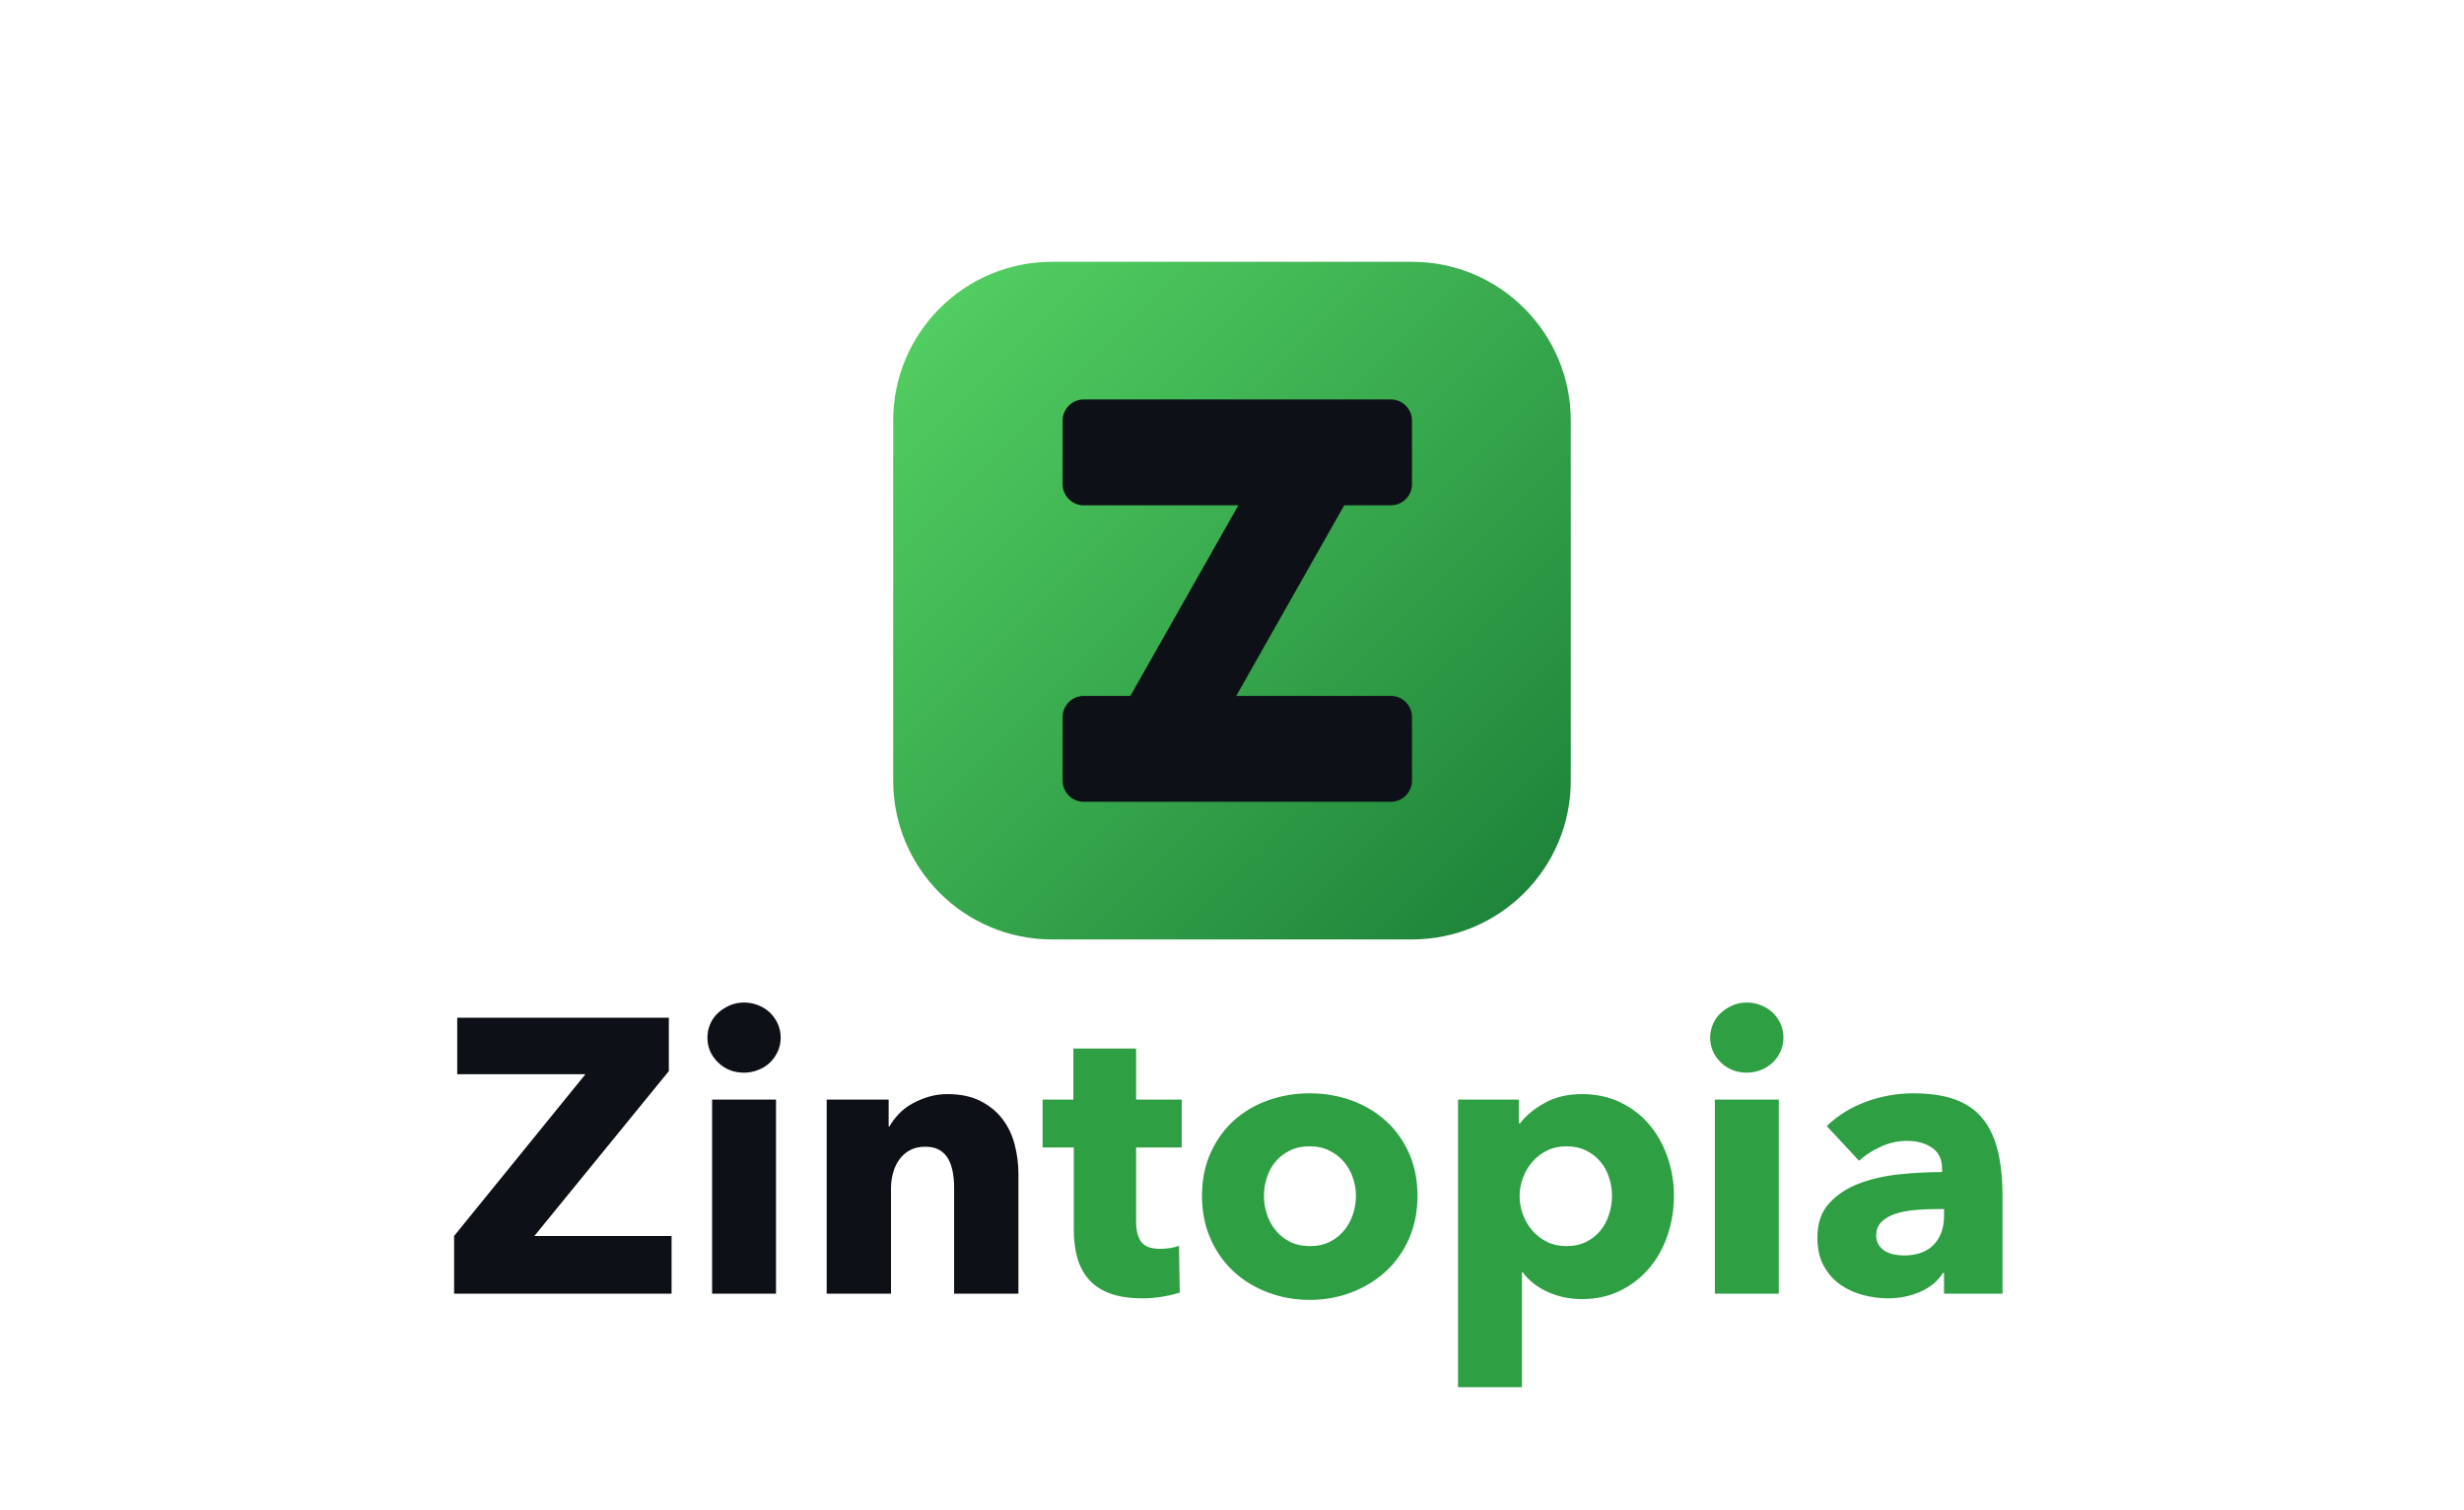
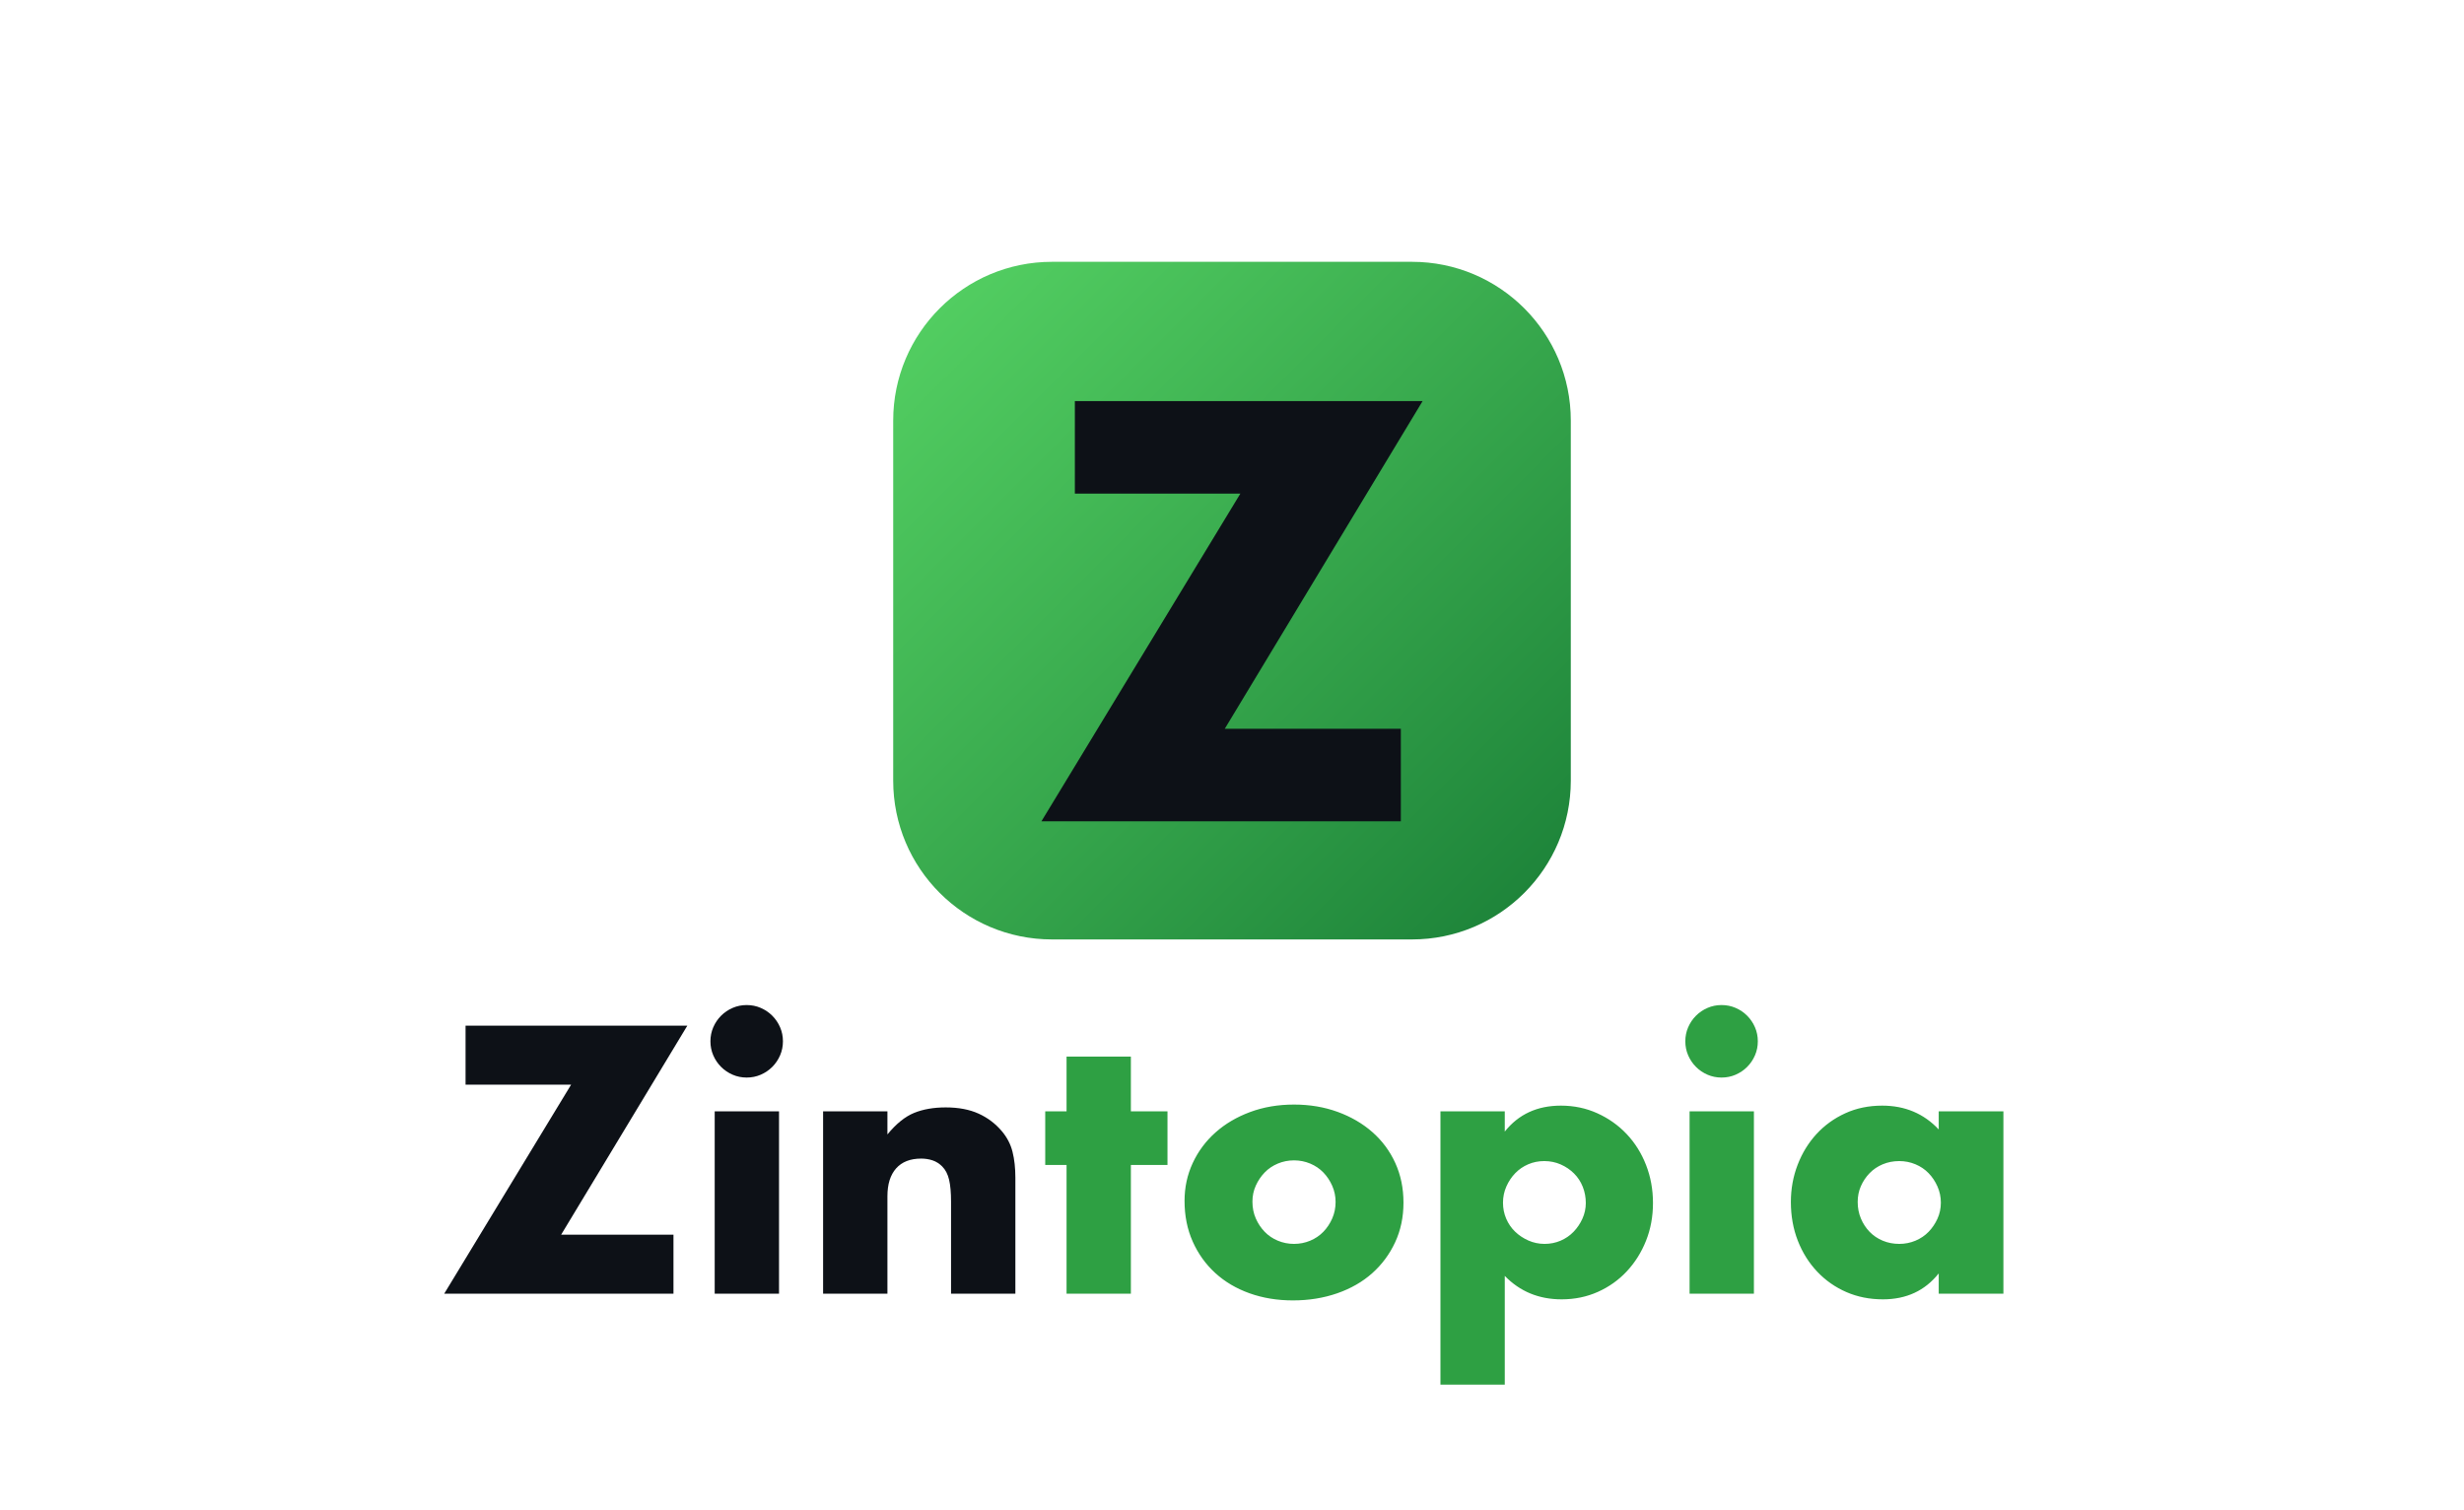
<svg xmlns="http://www.w3.org/2000/svg" viewBox="0 0 320 196" width="320" height="196" role="img" aria-label="Zintopia">
  <defs>
    <linearGradient id="g" x1="0" y1="0" x2="1" y2="1">
      <stop offset="0%" stop-color="#56D364" />
      <stop offset="100%" stop-color="#1A7F37" />
    </linearGradient>
    <linearGradient id="gw" x1="0" y1="0" x2="1" y2="0">
      <stop offset="0%" stop-color="#2EA043" />
      <stop offset="100%" stop-color="#56D364" />
    </linearGradient>
  </defs>
  <g transform="translate(116.000,34) scale(1.375)">
    <g>
      <rect width="64" height="64" rx="15" fill="url(#g)" />
-       <g fill="#0D1117">
-         <path d="M18 13h29a2 2 0 0 1 2 2v6a2 2 0 0 1-2 2H32.6L22.4 41H47a2 2 0 0 1 2 2v6a2 2 0 0 1-2 2H18a2 2 0 0 1-2-2v-6a2 2 0 0 1 2-2h14.4L42.6 23H18a2 2 0 0 1-2-2v-6a2 2 0 0 1 2-2z" />
+       <g transform="translate(13.2105,52.8421) scale(0.052632,-0.052632)" fill="#0D1117">
+         <path d="M344 166H660V0H15L372 588H75V754H699Z" />
      </g>
    </g>
  </g>
-   <g transform="translate(57,168.0) scale(0.050614,-0.050614)">
-     <path fill="#0D1117" d="M39 0V148L376 563H47V708H590V571L245 148H597V0Z M877 657Q877 638 869.5 621.5Q862 605 849.5 593.0Q837 581 819.5 574.0Q802 567 783 567Q743 567 716.0 593.5Q689 620 689 657Q689 675 696.0 691.5Q703 708 716.0 720.0Q729 732 746.0 739.5Q763 747 783 747Q802 747 819.5 740.0Q837 733 849.5 721.0Q862 709 869.5 692.5Q877 676 877 657ZM701 0V498H865V0Z M1322 0V272Q1322 293 1318.5 312.0Q1315 331 1307.0 345.5Q1299 360 1284.5 368.5Q1270 377 1248 377Q1226 377 1209.5 368.5Q1193 360 1182.0 345.0Q1171 330 1165.5 310.5Q1160 291 1160 270V0H995V498H1154V429H1156Q1165 445 1179.5 460.5Q1194 476 1213.5 487.0Q1233 498 1256.0 505.0Q1279 512 1305 512Q1355 512 1390.0 494.0Q1425 476 1446.5 447.5Q1468 419 1477.5 382.0Q1487 345 1487 308V0Z" />
-     <path fill="#2EA043" d="M1789 375V185Q1789 150 1802.5 132.5Q1816 115 1851 115Q1863 115 1876.5 117.0Q1890 119 1899 123L1901 3Q1884 -3 1858.0 -7.5Q1832 -12 1806 -12Q1756 -12 1722.0 0.5Q1688 13 1667.5 36.5Q1647 60 1638.0 92.5Q1629 125 1629 165V375H1549V498H1628V629H1789V498H1906V375Z M2511 251Q2511 190 2489.0 140.5Q2467 91 2429.0 56.5Q2391 22 2341.0 3.0Q2291 -16 2234 -16Q2178 -16 2127.5 3.0Q2077 22 2039.5 56.5Q2002 91 1980.0 140.5Q1958 190 1958 251Q1958 312 1980.0 361.0Q2002 410 2039.5 444.0Q2077 478 2127.5 496.0Q2178 514 2234 514Q2291 514 2341.0 496.0Q2391 478 2429.0 444.0Q2467 410 2489.0 361.0Q2511 312 2511 251ZM2353 251Q2353 275 2345.0 298.0Q2337 321 2322.0 338.5Q2307 356 2285.0 367.0Q2263 378 2234 378Q2205 378 2183.0 367.0Q2161 356 2146.5 338.5Q2132 321 2124.5 298.0Q2117 275 2117 251Q2117 227 2124.5 204.0Q2132 181 2147.0 162.5Q2162 144 2184.0 133.0Q2206 122 2235 122Q2264 122 2286.0 133.0Q2308 144 2323.0 162.5Q2338 181 2345.5 204.0Q2353 227 2353 251Z M3169 251Q3169 199 3153.0 151.0Q3137 103 3106.5 66.5Q3076 30 3032.0 8.0Q2988 -14 2932 -14Q2886 -14 2845.0 4.5Q2804 23 2781 55H2779V-240H2615V498H2771V437H2774Q2797 467 2837.5 489.5Q2878 512 2933 512Q2987 512 3031.0 491.0Q3075 470 3105.5 434.0Q3136 398 3152.5 350.5Q3169 303 3169 251ZM3010 251Q3010 275 3002.5 298.0Q2995 321 2980.5 338.5Q2966 356 2944.0 367.0Q2922 378 2893 378Q2865 378 2843.0 367.0Q2821 356 2805.5 338.0Q2790 320 2781.5 297.0Q2773 274 2773 250Q2773 226 2781.5 203.0Q2790 180 2805.5 162.0Q2821 144 2843.0 133.0Q2865 122 2893 122Q2922 122 2944.0 133.0Q2966 144 2980.5 162.0Q2995 180 3002.5 203.5Q3010 227 3010 251Z M3450 657Q3450 638 3442.5 621.5Q3435 605 3422.5 593.0Q3410 581 3392.5 574.0Q3375 567 3356 567Q3316 567 3289.0 593.5Q3262 620 3262 657Q3262 675 3269.0 691.5Q3276 708 3289.0 720.0Q3302 732 3319.0 739.5Q3336 747 3356 747Q3375 747 3392.5 740.0Q3410 733 3422.5 721.0Q3435 709 3442.5 692.5Q3450 676 3450 657ZM3274 0V498H3438V0Z M3862 217H3841Q3814 217 3786.5 214.5Q3759 212 3737.5 205.0Q3716 198 3702.0 184.5Q3688 171 3688 149Q3688 135 3694.5 125.0Q3701 115 3711.0 109.0Q3721 103 3734.0 100.5Q3747 98 3759 98Q3809 98 3835.5 125.5Q3862 153 3862 200ZM3561 430Q3605 472 3663.5 493.0Q3722 514 3783 514Q3846 514 3889.5 498.5Q3933 483 3960.0 450.5Q3987 418 3999.5 368.5Q4012 319 4012 251V0H3862V53H3859Q3840 22 3801.5 5.0Q3763 -12 3718 -12Q3688 -12 3656.0 -4.0Q3624 4 3597.5 22.0Q3571 40 3554.0 70.0Q3537 100 3537 144Q3537 198 3566.5 231.0Q3596 264 3642.5 282.0Q3689 300 3746.0 306.0Q3803 312 3857 312V320Q3857 357 3831.0 374.5Q3805 392 3767 392Q3732 392 3699.5 377.0Q3667 362 3644 341Z" />
+   <g transform="translate(57,168.0) scale(0.046157,-0.046157)">
+     <path fill="#0D1117" d="M344.0 166H660.0V0H15.0L372.0 588H75.0V754H699.0Z M957.0 513V0H776.0V513ZM764.0 710Q764.0 731 772.0 749.5Q780.0 768 794.0 782.0Q808.0 796 826.5 804.0Q845.0 812 866.0 812Q887.0 812 905.5 804.0Q924.0 796 938.0 782.0Q952.0 768 960.0 749.5Q968.0 731 968.0 710Q968.0 689 960.0 670.5Q952.0 652 938.0 638.0Q924.0 624 905.5 616.0Q887.0 608 866.0 608Q845.0 608 826.5 616.0Q808.0 624 794.0 638.0Q780.0 652 772.0 670.5Q764.0 689 764.0 710Z M1081.0 513H1262.0V448Q1299.0 493 1337.0 508.5Q1375.0 524 1426.0 524Q1480.0 524 1518.5 506.5Q1557.0 489 1584.0 457Q1606.0 431 1614.0 399.0Q1622.0 367 1622.0 326V0H1441.0V259Q1441.0 297 1435.5 320.5Q1430.0 344 1416.0 358Q1404.0 370 1389.0 375.0Q1374.0 380 1357.0 380Q1311.0 380 1286.5 352.5Q1262.0 325 1262.0 274V0H1081.0Z" />
+     <path fill="#2EA043" d="M1947.0 362V0H1766.0V362H1706.0V513H1766.0V667H1947.0V513H2050.0V362Z M2289.0 259Q2289.0 233 2298.5 211.5Q2308.0 190 2323.5 174.0Q2339.0 158 2360.5 149.0Q2382.0 140 2406.0 140Q2430.0 140 2451.5 149.0Q2473.0 158 2488.5 174.0Q2504.0 190 2513.5 211.5Q2523.0 233 2523.0 258Q2523.0 282 2513.5 303.5Q2504.0 325 2488.5 341.0Q2473.0 357 2451.5 366.0Q2430.0 375 2406.0 375Q2382.0 375 2360.5 366.0Q2339.0 357 2323.5 341.0Q2308.0 325 2298.5 304.0Q2289.0 283 2289.0 259ZM2098.0 261Q2098.0 318 2121.0 367.5Q2144.0 417 2185.0 453.5Q2226.0 490 2282.5 511.0Q2339.0 532 2406.0 532Q2472.0 532 2528.5 511.5Q2585.0 491 2626.5 454.5Q2668.0 418 2691.0 367.5Q2714.0 317 2714.0 256Q2714.0 195 2690.5 144.5Q2667.0 94 2626.0 57.5Q2585.0 21 2527.5 1.0Q2470.0 -19 2403.0 -19Q2337.0 -19 2281.0 1.0Q2225.0 21 2184.5 58.0Q2144.0 95 2121.0 146.5Q2098.0 198 2098.0 261Z M3227.0 255Q3227.0 279 3218.5 300.5Q3210.0 322 3194.0 338.0Q3178.0 354 3156.5 363.5Q3135.0 373 3110.0 373Q3086.0 373 3065.0 364.0Q3044.0 355 3028.5 339.0Q3013.0 323 3003.5 301.5Q2994.0 280 2994.0 256Q2994.0 232 3003.0 211.0Q3012.0 190 3028.0 174.5Q3044.0 159 3065.5 149.5Q3087.0 140 3111.0 140Q3135.0 140 3156.0 149.0Q3177.0 158 3192.5 174.0Q3208.0 190 3217.5 211.0Q3227.0 232 3227.0 255ZM2999.0 -256H2818.0V513H2999.0V456Q3057.0 529 3157.0 529Q3212.0 529 3259.5 507.5Q3307.0 486 3342.0 449.0Q3377.0 412 3396.5 362.0Q3416.0 312 3416.0 255Q3416.0 198 3396.5 149.0Q3377.0 100 3342.5 63.0Q3308.0 26 3261.0 5.0Q3214.0 -16 3159.0 -16Q3063.0 -16 2999.0 50Z M3700.0 513V0H3519.0V513ZM3507.0 710Q3507.0 731 3515.0 749.5Q3523.0 768 3537.0 782.0Q3551.0 796 3569.5 804.0Q3588.0 812 3609.0 812Q3630.0 812 3648.5 804.0Q3667.0 796 3681.0 782.0Q3695.0 768 3703.0 749.5Q3711.0 731 3711.0 710Q3711.0 689 3703.0 670.5Q3695.0 652 3681.0 638.0Q3667.0 624 3648.5 616.0Q3630.0 608 3609.0 608Q3588.0 608 3569.5 616.0Q3551.0 624 3537.0 638.0Q3523.0 652 3515.0 670.5Q3507.0 689 3507.0 710Z M3992.0 258Q3992.0 233 4001.0 211.5Q4010.0 190 4025.5 174.0Q4041.0 158 4062.5 149.0Q4084.0 140 4109.0 140Q4133.0 140 4154.5 149.0Q4176.0 158 4191.5 174.0Q4207.0 190 4216.5 211.0Q4226.0 232 4226.0 256Q4226.0 280 4216.5 301.5Q4207.0 323 4191.5 339.0Q4176.0 355 4154.5 364.0Q4133.0 373 4109.0 373Q4084.0 373 4062.5 364.0Q4041.0 355 4025.5 339.0Q4010.0 323 4001.0 302.5Q3992.0 282 3992.0 258ZM4220.0 513H4402.0V0H4220.0V57Q4162.0 -16 4063.0 -16Q4007.0 -16 3960.0 4.5Q3913.0 25 3878.0 62.0Q3843.0 99 3823.5 149.0Q3804.0 199 3804.0 258Q3804.0 313 3823.0 362.5Q3842.0 412 3876.0 449.0Q3910.0 486 3957.0 507.5Q4004.0 529 4061.0 529Q4157.0 529 4220.0 462Z" />
  </g>
</svg>
